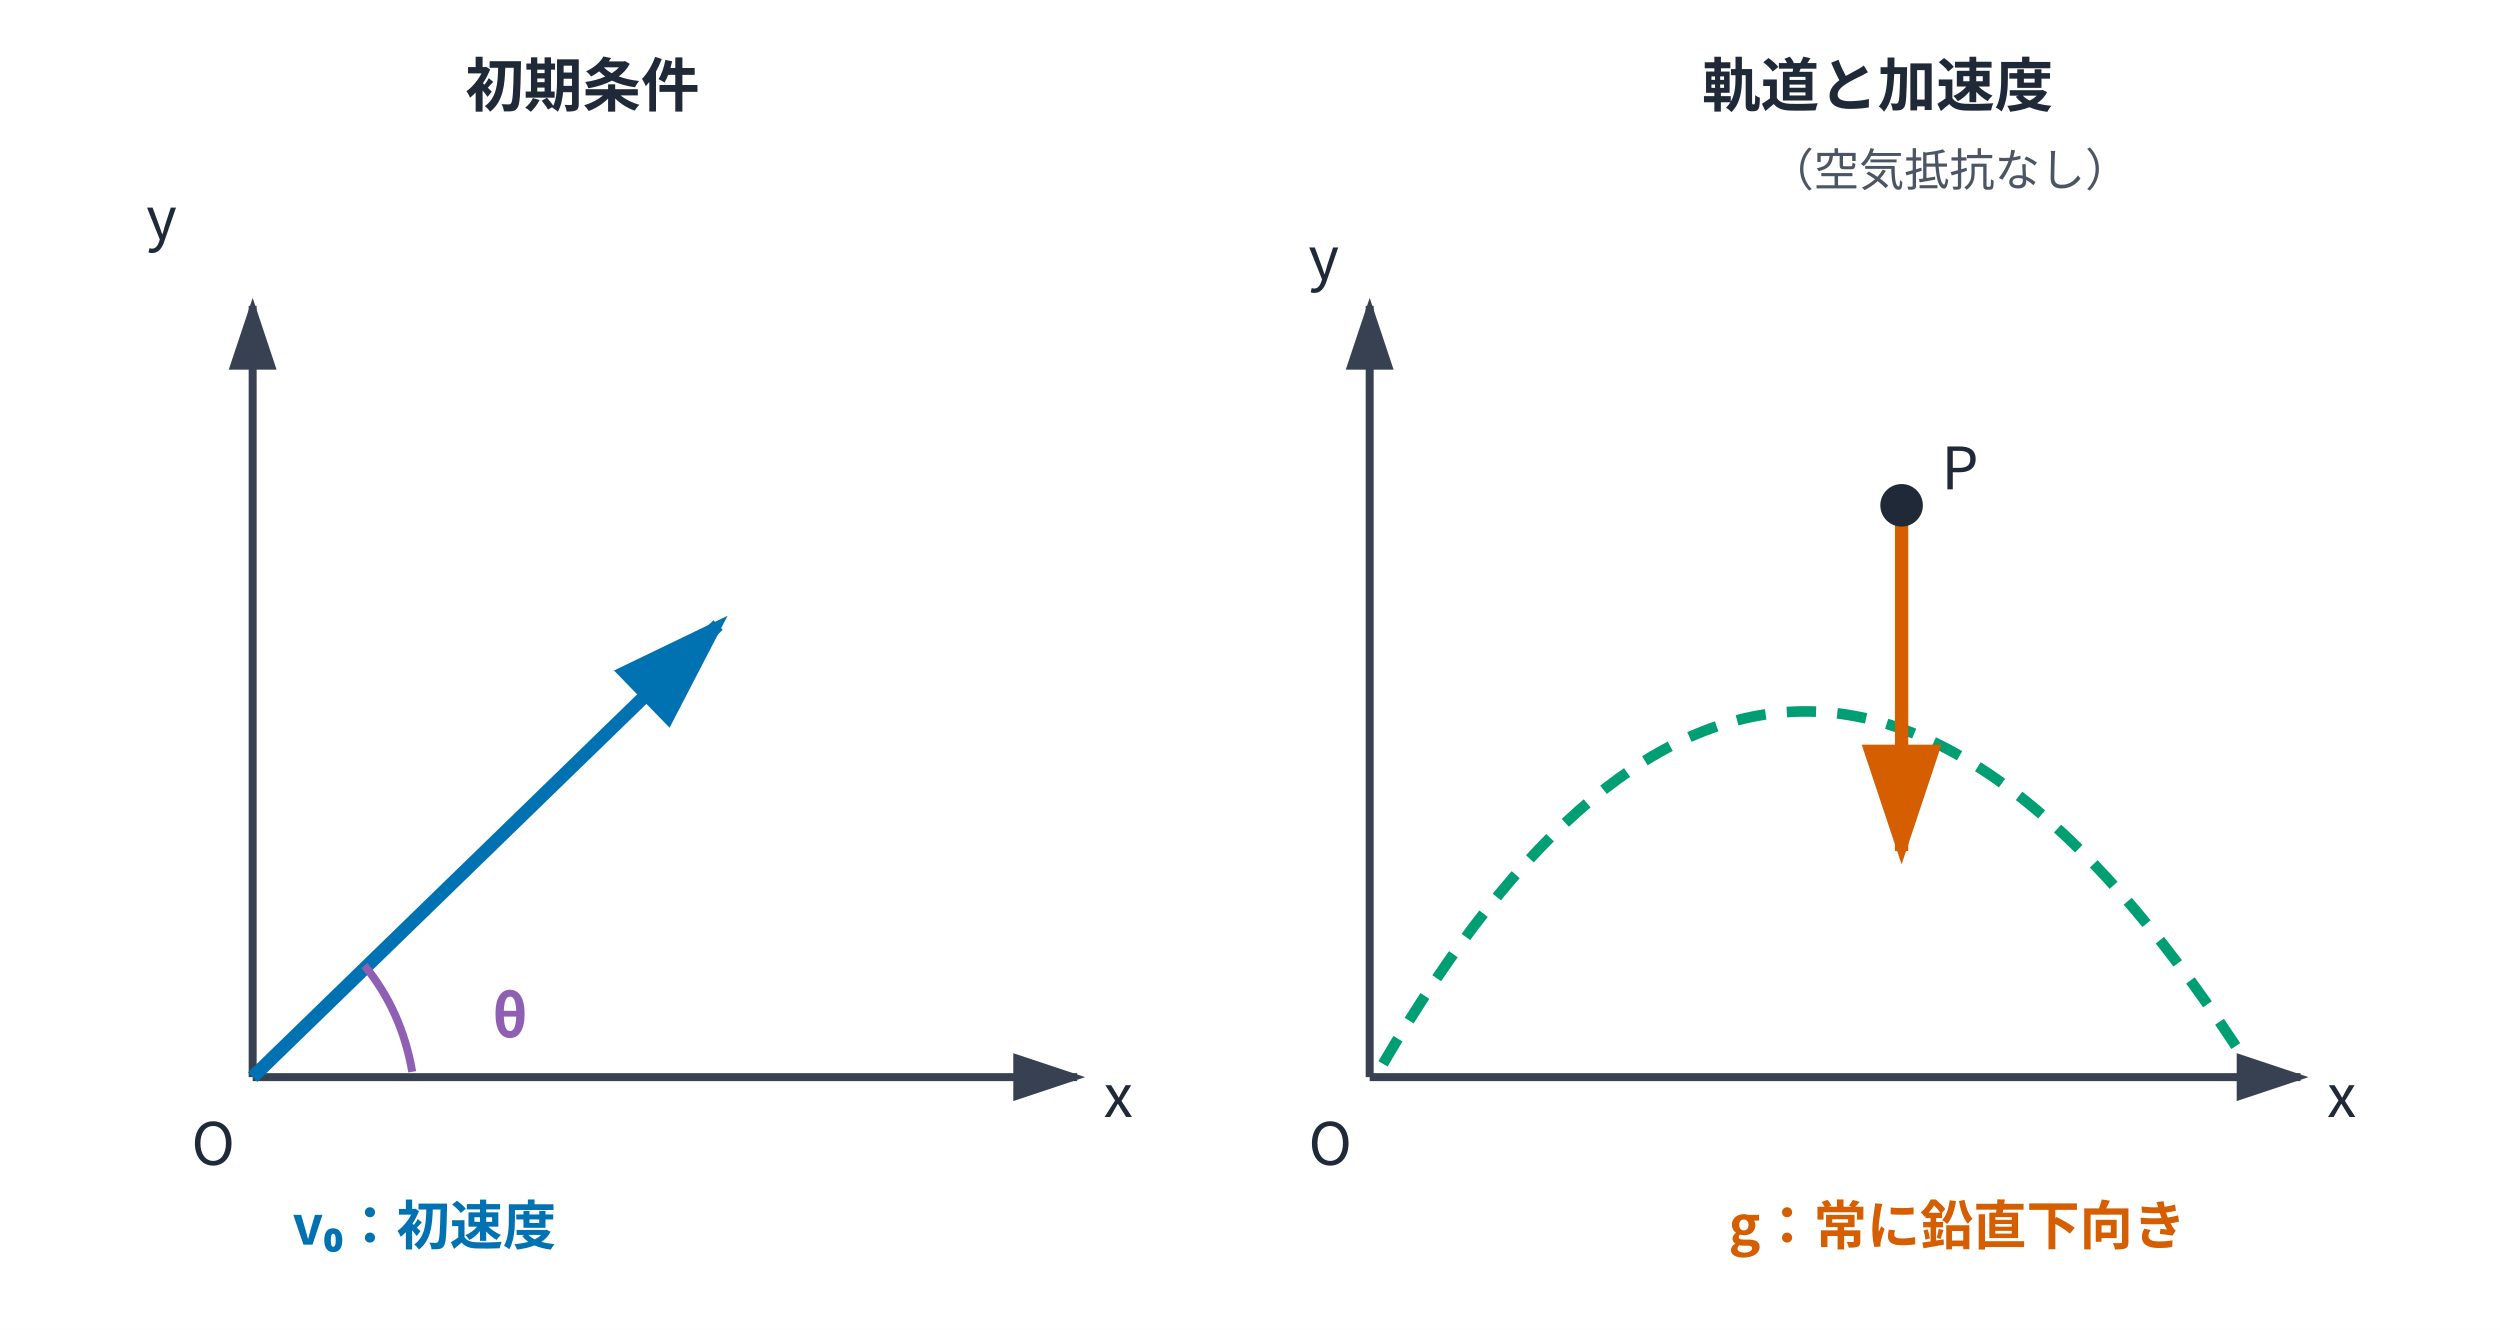
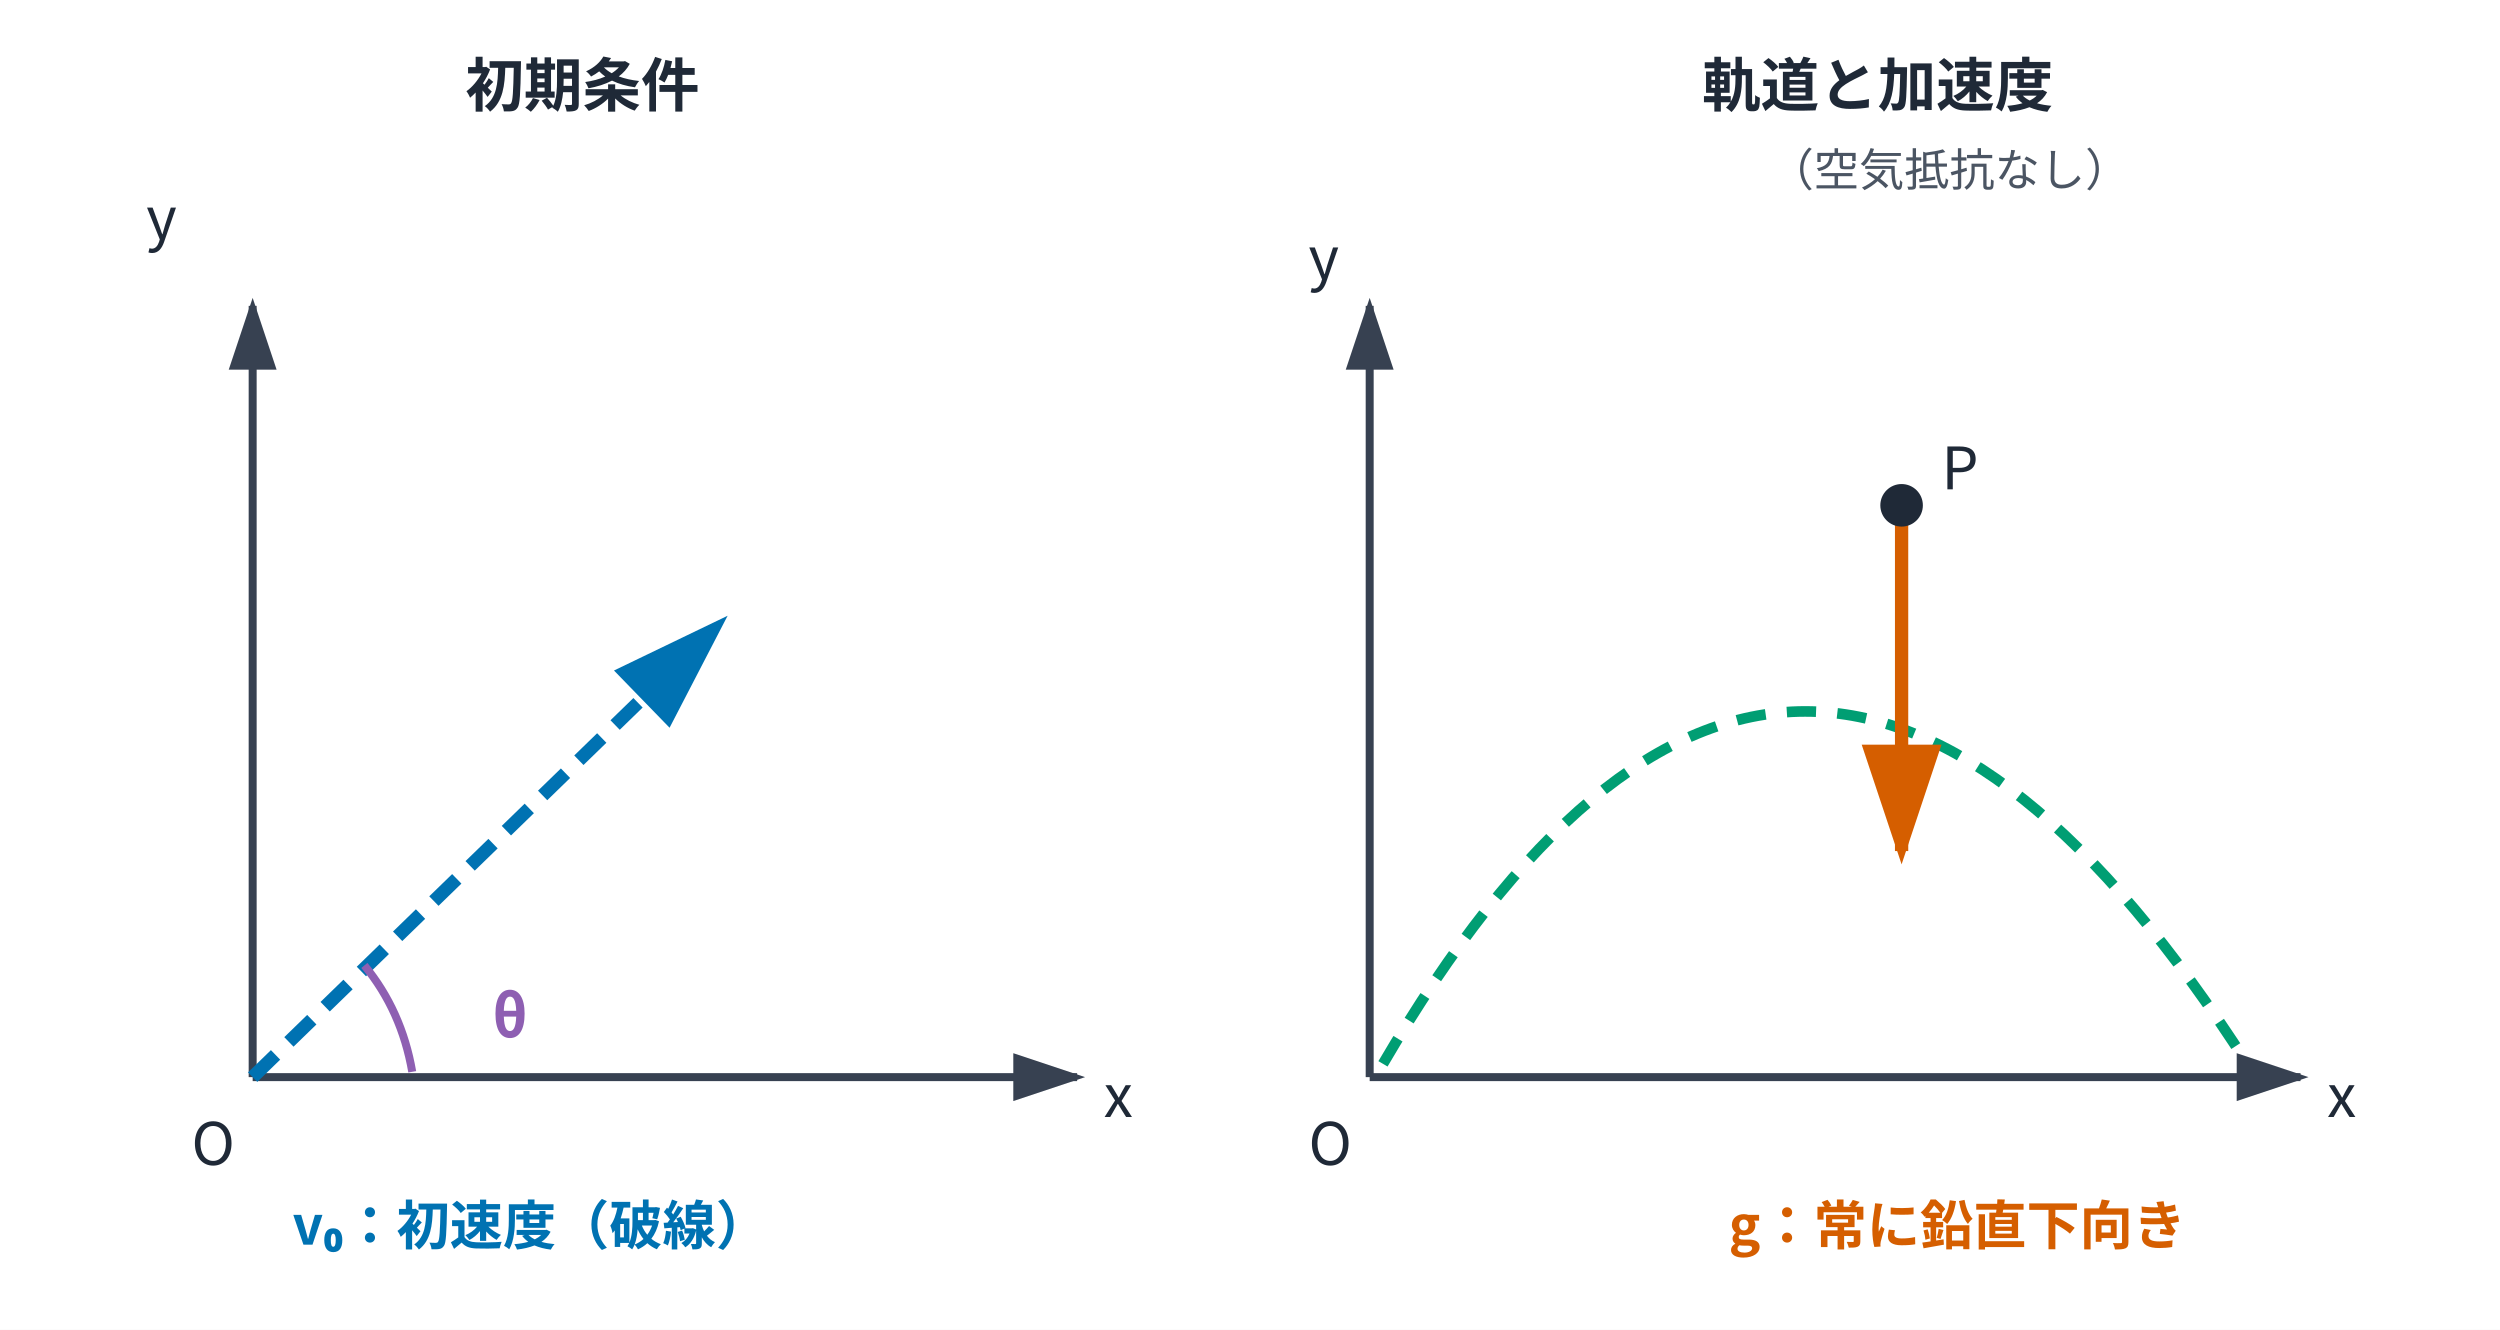
<svg xmlns="http://www.w3.org/2000/svg" data-layout-lint="strict" viewBox="0 0 940 500" role="img" aria-labelledby="title desc">
  <rect width="940" height="500" fill="white" />
  <defs>
    <marker id="arrow-neutral" markerWidth="10" markerHeight="10" refX="8" refY="3" orient="auto">
      <path d="M0,0 L0,6 L9,3 z" fill="#374151" />
    </marker>
    <marker id="arrow-blue" markerWidth="10" markerHeight="10" refX="8" refY="3" orient="auto">
      <path d="M0,0 L0,6 L9,3 z" fill="#0072B2" />
    </marker>
    <marker id="arrow-orange" markerWidth="10" markerHeight="10" refX="8" refY="3" orient="auto">
      <path d="M0,0 L0,6 L9,3 z" fill="#D55E00" />
    </marker>
  </defs>
  <g font-family="Noto Sans CJK JP, sans-serif" fill="#1F2937">
    <text x="175" y="40" font-size="22" font-weight="700">初期条件</text>
    <text x="640" y="40" font-size="22" font-weight="700">軌道と加速度</text>
    <text x="665" y="70" font-size="17" fill="#4B5563">（空気抵抗なし）</text>
  </g>
  <line x1="95" y1="405" x2="405" y2="405" stroke="#374151" stroke-width="3" marker-end="url(#arrow-neutral)" />
  <line x1="95" y1="405" x2="95" y2="115" stroke="#374151" stroke-width="3" marker-end="url(#arrow-neutral)" />
-   <line x1="95" y1="405" x2="270" y2="235" stroke="#0072B2" stroke-width="5" marker-end="url(#arrow-blue)" />
+   <line data-series-group="initial-vector" data-series-label="v0" x1="95" y1="405" x2="270" y2="235" stroke="#0072B2" stroke-width="5" stroke-dasharray="12 7" marker-end="url(#arrow-blue)" />
  <path d="M155 403 Q151 380 137 363" fill="none" stroke="#8E5FB2" stroke-width="3" />
  <g font-family="Noto Sans CJK JP, sans-serif" font-size="22" fill="#1F2937">
    <text x="415" y="420">x</text>
    <text x="55" y="90">y</text>
    <text x="72" y="438">O</text>
    <text x="185" y="390" fill="#8E5FB2" font-weight="700">θ</text>
  </g>
  <line x1="515" y1="405" x2="865" y2="405" stroke="#374151" stroke-width="3" marker-end="url(#arrow-neutral)" />
  <line x1="515" y1="405" x2="515" y2="115" stroke="#374151" stroke-width="3" marker-end="url(#arrow-neutral)" />
-   <path d="M520 400 Q675 135 845 400" fill="none" stroke="#009E73" stroke-width="4" stroke-dasharray="11 8" />
-   <line x1="715" y1="190" x2="715" y2="320" stroke="#D55E00" stroke-width="5" marker-end="url(#arrow-orange)" />
+   <path data-series-group="trajectory-panel" data-series-label="trajectory" d="M520 400 Q675 135 845 400" fill="none" stroke="#009E73" stroke-width="4" stroke-dasharray="11 8" />
+   <line data-series-group="trajectory-panel" data-series-label="g" x1="715" y1="190" x2="715" y2="320" stroke="#D55E00" stroke-width="5" marker-end="url(#arrow-orange)" />
  <circle cx="715" cy="190" r="8" fill="#1F2937" />
  <g font-family="Noto Sans CJK JP, sans-serif" font-size="22" fill="#1F2937">
    <text x="875" y="420">x</text>
    <text x="492" y="105">y</text>
    <text x="492" y="438">O</text>
    <text x="730" y="184">P</text>
  </g>
-   <text x="110" y="468" font-family="Noto Sans CJK JP, sans-serif" font-size="20" fill="#0072B2" font-weight="700">v₀：初速度</text>
+   <text x="110" y="468" font-family="Noto Sans CJK JP, sans-serif" font-size="20" fill="#0072B2" font-weight="700">v₀：初速度（破線）</text>
  <text x="650" y="468" font-family="Noto Sans CJK JP, sans-serif" font-size="20" fill="#D55E00" font-weight="700">g：常に鉛直下向き</text>
</svg>
